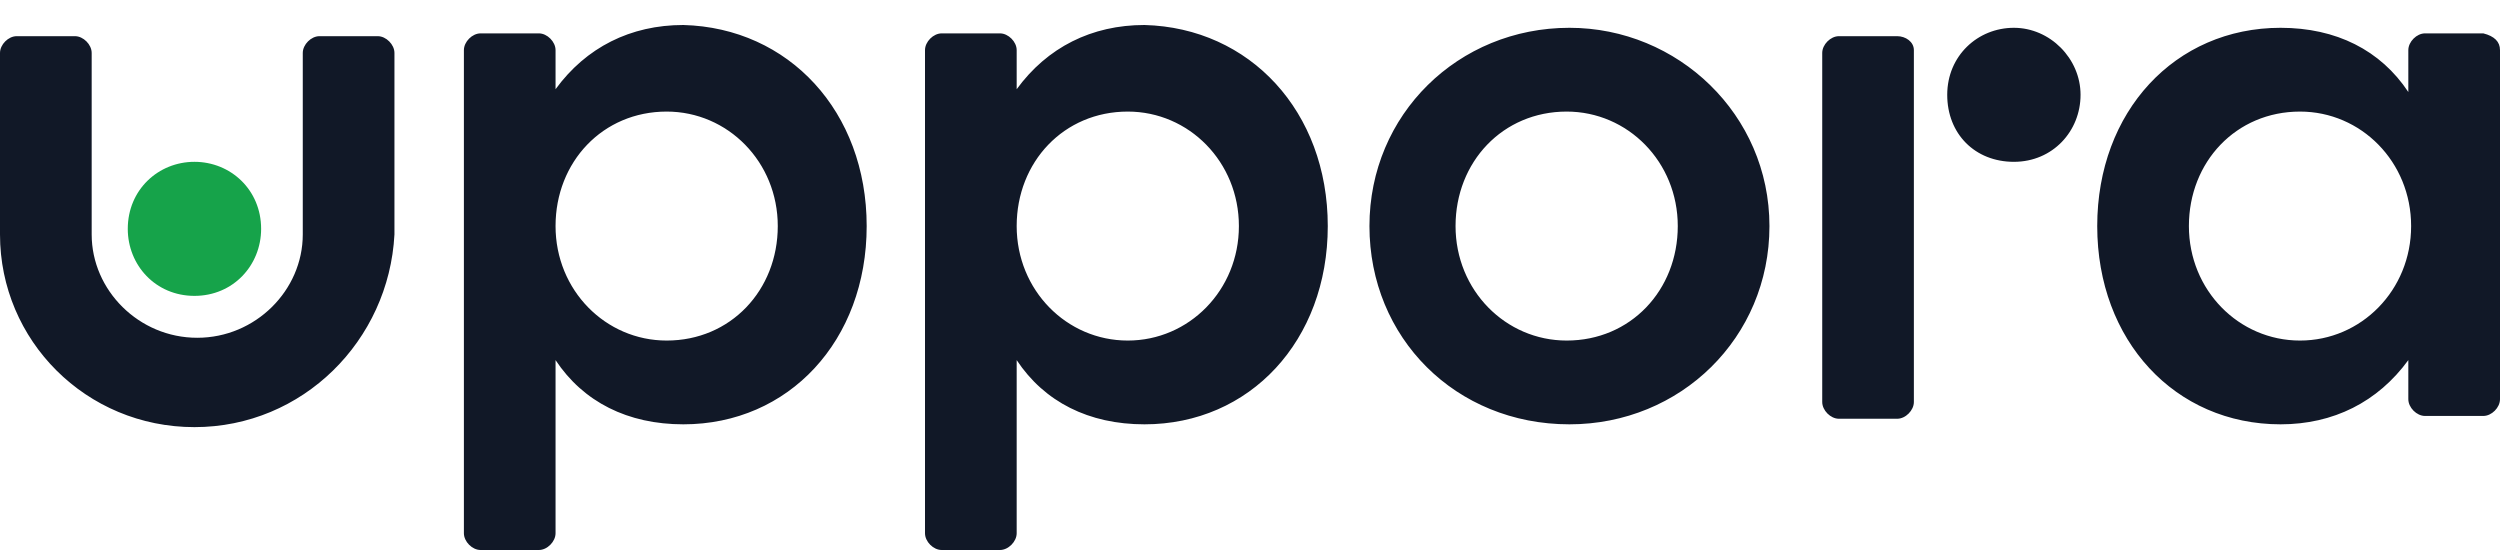
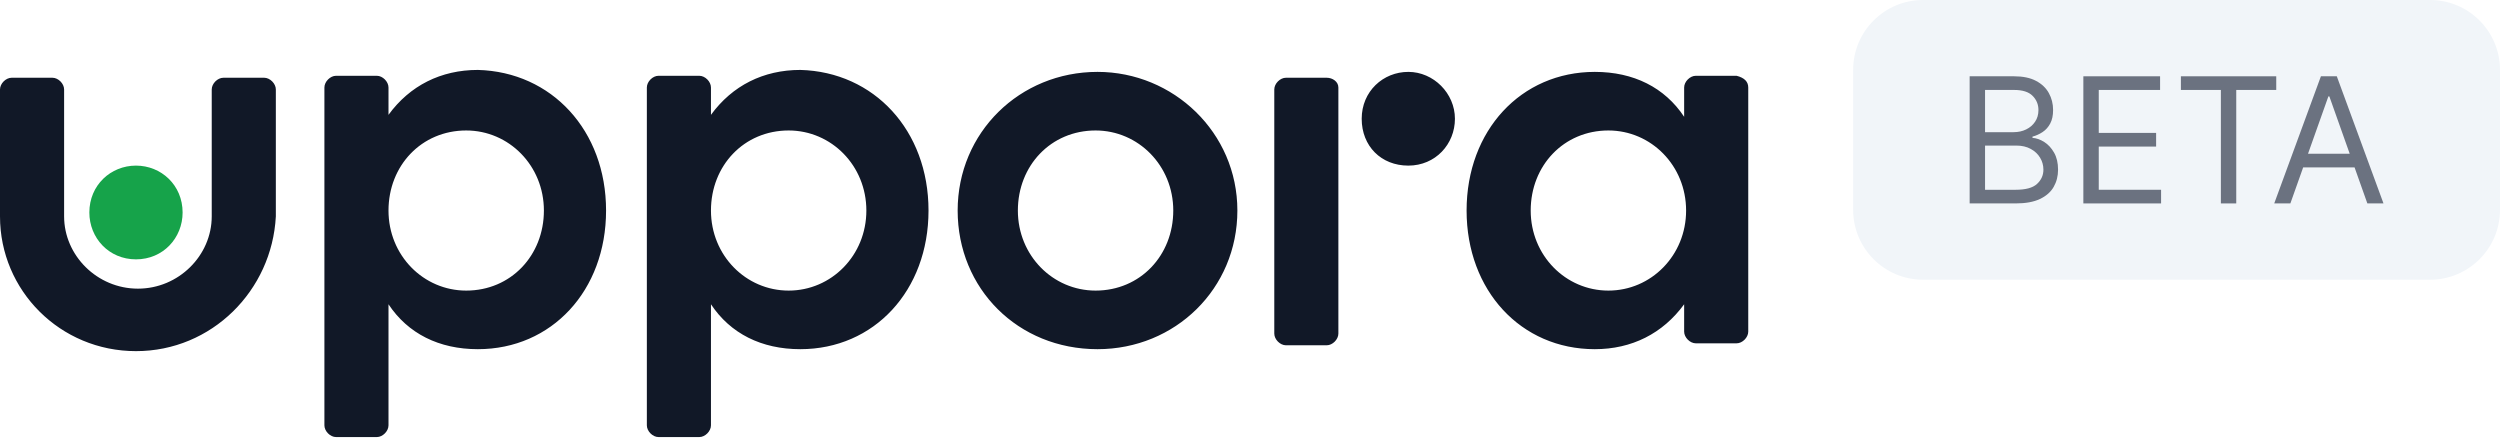
- <svg xmlns="http://www.w3.org/2000/svg" width="100" height="22" viewBox="0 0 100 22" fill="none">
-   <path d="M34.667 9.043C34.667 13.622 31.556 16.973 27.333 16.973C25.111 16.973 23.333 16.08 22.222 14.404V21.33C22.222 21.665 21.889 22 21.556 22H19.222C18.889 22 18.556 21.665 18.556 21.33V2.005C18.556 1.67 18.889 1.335 19.222 1.335H21.556C21.889 1.335 22.222 1.67 22.222 2.005V3.569C23.444 1.894 25.222 1 27.333 1C31.556 1.112 34.667 4.463 34.667 9.043ZM31.111 9.043C31.111 6.473 29.111 4.463 26.667 4.463C24.111 4.463 22.222 6.473 22.222 9.043C22.222 11.612 24.222 13.622 26.667 13.622C29.222 13.622 31.111 11.612 31.111 9.043ZM100 2.005V15.968C100 16.303 99.667 16.638 99.333 16.638H97C96.667 16.638 96.333 16.303 96.333 15.968V14.404C95.111 16.08 93.333 16.973 91.222 16.973C87 16.973 83.889 13.622 83.889 9.043C83.889 4.463 87 1.112 91.222 1.112C93.445 1.112 95.222 2.005 96.333 3.681V2.005C96.333 1.67 96.667 1.335 97 1.335H99.333C99.778 1.447 100 1.67 100 2.005ZM96.445 9.043C96.445 6.473 94.445 4.463 92 4.463C89.445 4.463 87.556 6.473 87.556 9.043C87.556 11.612 89.556 13.622 92 13.622C94.445 13.622 96.445 11.612 96.445 9.043ZM80.556 1.112C79.111 1.112 77.889 2.229 77.889 3.793C77.889 5.356 79 6.473 80.556 6.473C82.111 6.473 83.222 5.245 83.222 3.793C83.222 2.34 82 1.112 80.556 1.112ZM75.889 1.447H73.556C73.222 1.447 72.889 1.782 72.889 2.117V16.08C72.889 16.415 73.222 16.75 73.556 16.75H75.889C76.222 16.75 76.555 16.415 76.555 16.08V2.005C76.555 1.67 76.222 1.447 75.889 1.447ZM53.111 9.043C53.111 13.622 50 16.973 45.778 16.973C43.556 16.973 41.778 16.08 40.667 14.404V21.33C40.667 21.665 40.333 22 40 22H37.667C37.333 22 37 21.665 37 21.33V2.005C37 1.67 37.333 1.335 37.667 1.335H40C40.333 1.335 40.667 1.67 40.667 2.005V3.569C41.889 1.894 43.667 1 45.778 1C50 1.112 53.111 4.463 53.111 9.043ZM49.556 9.043C49.556 6.473 47.556 4.463 45.111 4.463C42.556 4.463 40.667 6.473 40.667 9.043C40.667 11.612 42.667 13.622 45.111 13.622C47.556 13.622 49.556 11.612 49.556 9.043ZM70.778 9.043C70.778 13.511 67.222 16.973 62.778 16.973C58.222 16.973 54.778 13.511 54.778 9.043C54.778 4.574 58.333 1.112 62.778 1.112C67.111 1.112 70.778 4.574 70.778 9.043ZM67.111 9.043C67.111 6.473 65.111 4.463 62.667 4.463C60.111 4.463 58.222 6.473 58.222 9.043C58.222 11.612 60.222 13.622 62.667 13.622C65.222 13.622 67.111 11.612 67.111 9.043ZM7.778 17.085C3.444 17.085 0 13.622 0 9.378V2.117C0 1.782 0.333 1.447 0.667 1.447H3C3.333 1.447 3.667 1.782 3.667 2.117V9.378C3.667 11.612 5.556 13.511 7.889 13.511C10.222 13.511 12.111 11.612 12.111 9.378V2.117C12.111 1.782 12.444 1.447 12.778 1.447H15.111C15.444 1.447 15.778 1.782 15.778 2.117V9.378C15.556 13.622 12.111 17.085 7.778 17.085Z" fill="#111827" />
-   <path d="M7.778 6.473C6.334 6.473 5.111 7.59 5.111 9.154C5.111 10.606 6.222 11.835 7.778 11.835C9.334 11.835 10.445 10.606 10.445 9.154C10.445 7.59 9.222 6.473 7.778 6.473Z" fill="#16A34A" />
+ <svg xmlns="http://www.w3.org/2000/svg" width="143" height="25" viewBox="0 0 143 25" fill="none">
+   <path d="M34.667 12.043C34.667 16.622 31.556 19.973 27.333 19.973C25.111 19.973 23.333 19.08 22.222 17.404V24.33C22.222 24.665 21.889 25 21.556 25H19.222C18.889 25 18.556 24.665 18.556 24.33V5.005C18.556 4.67 18.889 4.335 19.222 4.335H21.556C21.889 4.335 22.222 4.67 22.222 5.005V6.569C23.444 4.894 25.222 4 27.333 4C31.556 4.112 34.667 7.463 34.667 12.043ZM31.111 12.043C31.111 9.473 29.111 7.463 26.667 7.463C24.111 7.463 22.222 9.473 22.222 12.043C22.222 14.612 24.222 16.622 26.667 16.622C29.222 16.622 31.111 14.612 31.111 12.043ZM100 5.005V18.968C100 19.303 99.667 19.638 99.333 19.638H97C96.667 19.638 96.333 19.303 96.333 18.968V17.404C95.111 19.08 93.333 19.973 91.222 19.973C87 19.973 83.889 16.622 83.889 12.043C83.889 7.463 87 4.112 91.222 4.112C93.445 4.112 95.222 5.005 96.333 6.681V5.005C96.333 4.67 96.667 4.335 97 4.335H99.333C99.778 4.447 100 4.67 100 5.005ZM96.445 12.043C96.445 9.473 94.445 7.463 92 7.463C89.445 7.463 87.556 9.473 87.556 12.043C87.556 14.612 89.556 16.622 92 16.622C94.445 16.622 96.445 14.612 96.445 12.043ZM80.556 4.112C79.111 4.112 77.889 5.229 77.889 6.793C77.889 8.356 79 9.473 80.556 9.473C82.111 9.473 83.222 8.245 83.222 6.793C83.222 5.34 82 4.112 80.556 4.112ZM75.889 4.447H73.556C73.222 4.447 72.889 4.782 72.889 5.117V19.08C72.889 19.415 73.222 19.75 73.556 19.75H75.889C76.222 19.75 76.555 19.415 76.555 19.08V5.005C76.555 4.67 76.222 4.447 75.889 4.447ZM53.111 12.043C53.111 16.622 50 19.973 45.778 19.973C43.556 19.973 41.778 19.08 40.667 17.404V24.33C40.667 24.665 40.333 25 40 25H37.667C37.333 25 37 24.665 37 24.33V5.005C37 4.67 37.333 4.335 37.667 4.335H40C40.333 4.335 40.667 4.67 40.667 5.005V6.569C41.889 4.894 43.667 4 45.778 4C50 4.112 53.111 7.463 53.111 12.043ZM49.556 12.043C49.556 9.473 47.556 7.463 45.111 7.463C42.556 7.463 40.667 9.473 40.667 12.043C40.667 14.612 42.667 16.622 45.111 16.622C47.556 16.622 49.556 14.612 49.556 12.043ZM70.778 12.043C70.778 16.511 67.222 19.973 62.778 19.973C58.222 19.973 54.778 16.511 54.778 12.043C54.778 7.574 58.333 4.112 62.778 4.112C67.111 4.112 70.778 7.574 70.778 12.043ZM67.111 12.043C67.111 9.473 65.111 7.463 62.667 7.463C60.111 7.463 58.222 9.473 58.222 12.043C58.222 14.612 60.222 16.622 62.667 16.622C65.222 16.622 67.111 14.612 67.111 12.043ZM7.778 20.085C3.444 20.085 0 16.622 0 12.378V5.117C0 4.782 0.333 4.447 0.667 4.447H3C3.333 4.447 3.667 4.782 3.667 5.117V12.378C3.667 14.612 5.556 16.511 7.889 16.511C10.222 16.511 12.111 14.612 12.111 12.378V5.117C12.111 4.782 12.444 4.447 12.778 4.447H15.111C15.444 4.447 15.778 4.782 15.778 5.117V12.378C15.556 16.622 12.111 20.085 7.778 20.085Z" fill="#111827" />
+   <path d="M7.778 9.473C6.334 9.473 5.111 10.59 5.111 12.154C5.111 13.606 6.222 14.835 7.778 14.835C9.334 14.835 10.445 13.606 10.445 12.154C10.445 10.59 9.222 9.473 7.778 9.473Z" fill="#16A34A" />
+   <path d="M106 4C106 1.791 107.791 0 110 0H139C141.209 0 143 1.791 143 4V12C143 14.209 141.209 16 139 16H110C107.791 16 106 14.209 106 12V4Z" fill="#F1F5F9" />
+   <path d="M112.664 11.636V4.364H115.207C115.713 4.364 116.131 4.451 116.46 4.626C116.789 4.799 117.034 5.032 117.195 5.326C117.356 5.617 117.437 5.94 117.437 6.295C117.437 6.608 117.381 6.866 117.27 7.07C117.161 7.273 117.017 7.434 116.837 7.553C116.659 7.671 116.466 7.759 116.258 7.815V7.886C116.48 7.901 116.704 7.979 116.929 8.121C117.154 8.263 117.342 8.466 117.494 8.732C117.645 8.997 117.721 9.321 117.721 9.705C117.721 10.069 117.638 10.397 117.472 10.688C117.307 10.979 117.045 11.21 116.688 11.381C116.33 11.551 115.865 11.636 115.292 11.636H112.664ZM113.545 10.855H115.292C115.867 10.855 116.276 10.744 116.517 10.521C116.761 10.296 116.883 10.024 116.883 9.705C116.883 9.458 116.82 9.231 116.695 9.023C116.569 8.812 116.39 8.644 116.158 8.518C115.926 8.391 115.652 8.327 115.335 8.327H113.545V10.855ZM113.545 7.56H115.178C115.443 7.56 115.683 7.508 115.896 7.403C116.111 7.299 116.281 7.152 116.407 6.963C116.535 6.774 116.599 6.551 116.599 6.295C116.599 5.976 116.487 5.705 116.265 5.482C116.042 5.257 115.69 5.145 115.207 5.145H113.545V7.56Z" fill="#6B7280" />
+   <path d="M119.168 11.636V4.364H123.557V5.145H120.049V7.602H123.33V8.384H120.049V10.855H123.614V11.636H119.168Z" fill="#6B7280" />
+   <path d="M124.747 5.145V4.364H130.201V5.145H127.914V11.636H127.034V5.145H124.747Z" fill="#6B7280" />
+   <path d="M131.009 11.636H130.086L132.756 4.364H133.665L136.336 11.636H135.413L133.239 5.514H133.183L131.009 11.636ZM131.35 8.795H135.072V9.577H131.35V8.795Z" fill="#6B7280" />
</svg>
